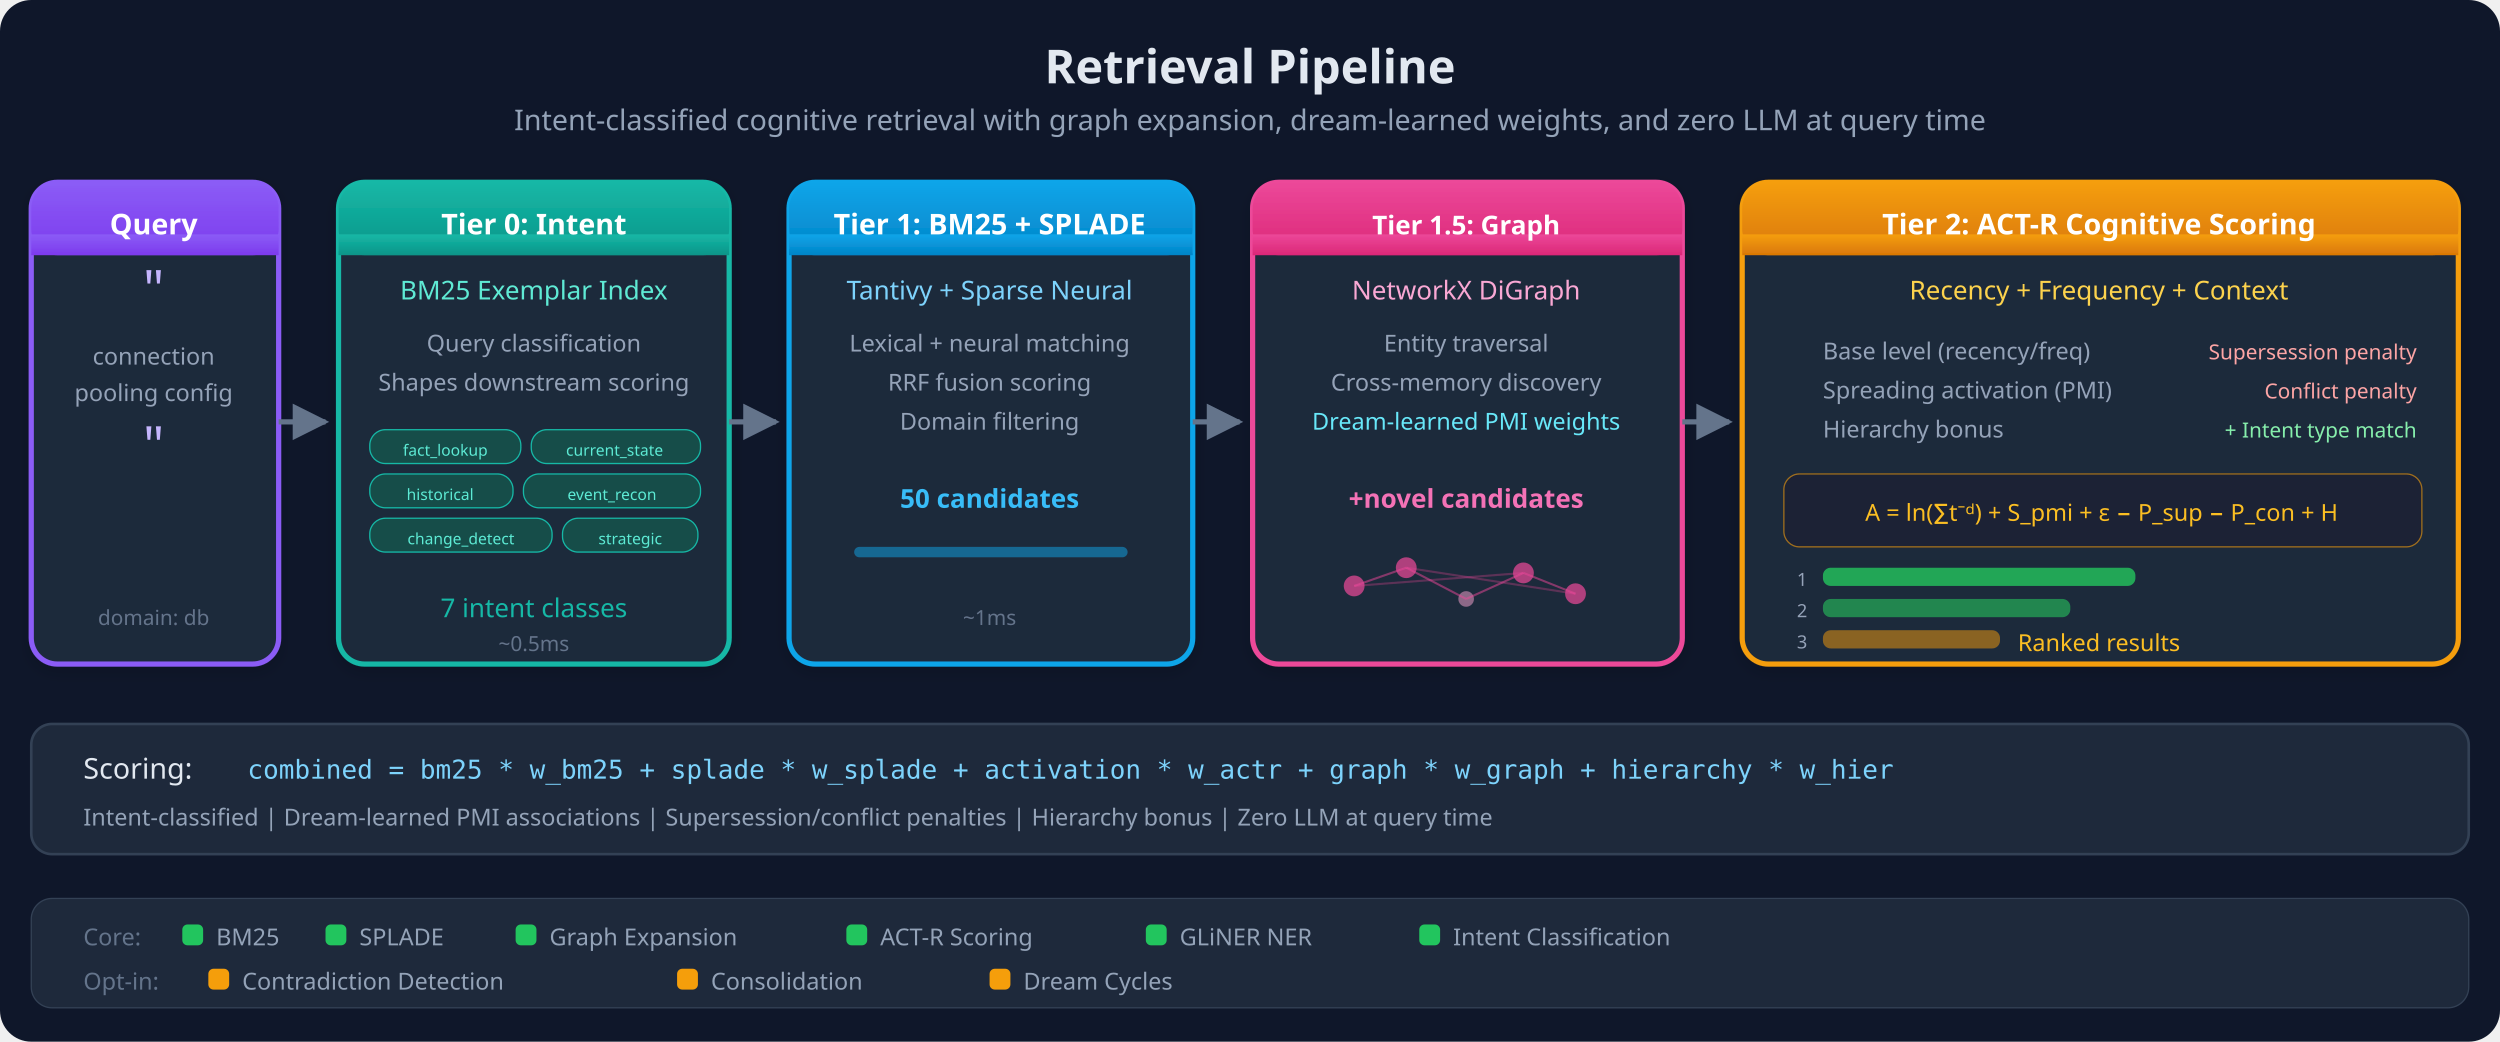
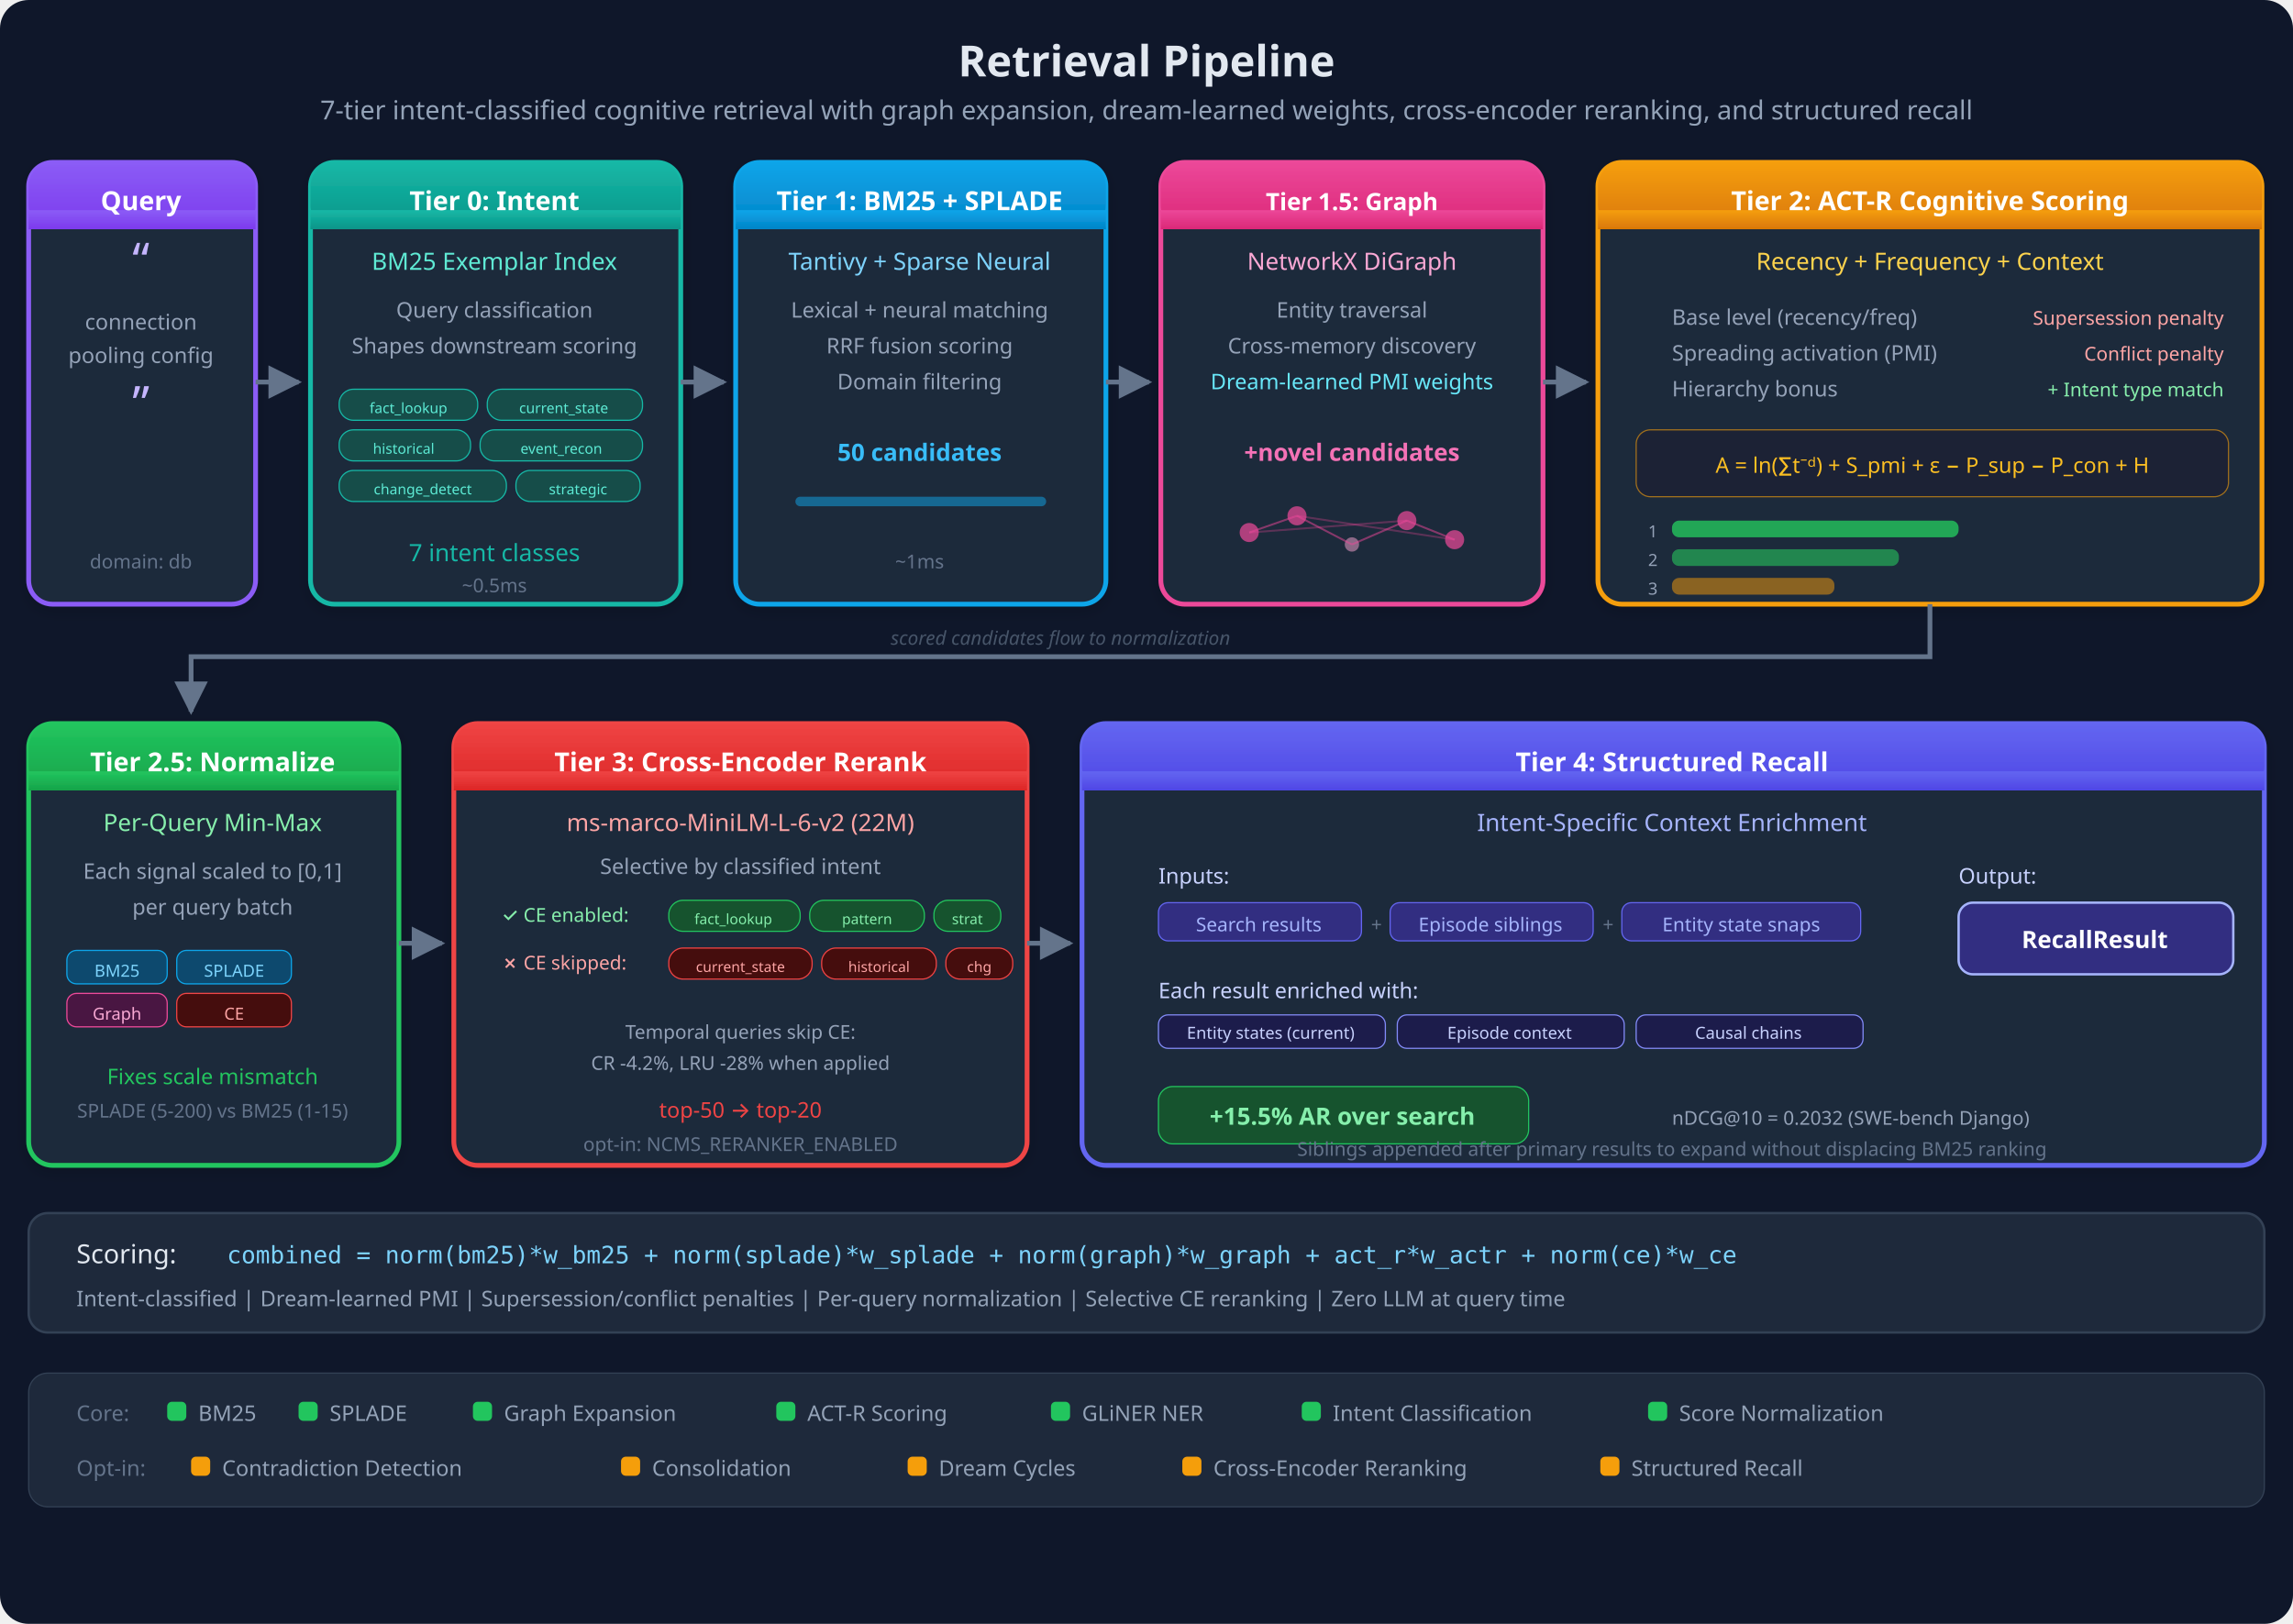
- <svg xmlns="http://www.w3.org/2000/svg" viewBox="0 0 960 400" font-family="'Segoe UI', system-ui, -apple-system, sans-serif">
+ <svg xmlns="http://www.w3.org/2000/svg" viewBox="0 0 960 680" font-family="'Segoe UI', system-ui, -apple-system, sans-serif">
  <defs>
    <linearGradient id="qGrad" x1="0" y1="0" x2="0" y2="1">
      <stop offset="0%" stop-color="#8b5cf6" />
      <stop offset="100%" stop-color="#7c3aed" />
    </linearGradient>
    <linearGradient id="t0Grad" x1="0" y1="0" x2="0" y2="1">
      <stop offset="0%" stop-color="#14b8a6" />
      <stop offset="100%" stop-color="#0d9488" />
    </linearGradient>
    <linearGradient id="t1Grad" x1="0" y1="0" x2="0" y2="1">
      <stop offset="0%" stop-color="#0ea5e9" />
      <stop offset="100%" stop-color="#0284c7" />
    </linearGradient>
    <linearGradient id="t15Grad" x1="0" y1="0" x2="0" y2="1">
      <stop offset="0%" stop-color="#ec4899" />
      <stop offset="100%" stop-color="#db2777" />
    </linearGradient>
    <linearGradient id="t2Grad" x1="0" y1="0" x2="0" y2="1">
      <stop offset="0%" stop-color="#f59e0b" />
      <stop offset="100%" stop-color="#d97706" />
+     </linearGradient>
+     <linearGradient id="t25Grad" x1="0" y1="0" x2="0" y2="1">
+       <stop offset="0%" stop-color="#22c55e" />
+       <stop offset="100%" stop-color="#16a34a" />
+     </linearGradient>
+     <linearGradient id="t3Grad" x1="0" y1="0" x2="0" y2="1">
+       <stop offset="0%" stop-color="#ef4444" />
+       <stop offset="100%" stop-color="#dc2626" />
+     </linearGradient>
+     <linearGradient id="t4Grad" x1="0" y1="0" x2="0" y2="1">
+       <stop offset="0%" stop-color="#6366f1" />
+       <stop offset="100%" stop-color="#4f46e5" />
    </linearGradient>
    <filter id="ds" x="-4%" y="-4%" width="108%" height="116%">
      <feDropShadow dx="0" dy="2" stdDeviation="3" flood-color="#000" flood-opacity="0.15" />
    </filter>
    <marker id="arrow" viewBox="0 0 10 10" refX="9" refY="5" markerWidth="7" markerHeight="7" orient="auto">
      <path d="M 0 0 L 10 5 L 0 10 z" fill="#64748b" />
    </marker>
+     <marker id="arrowDown" viewBox="0 0 10 10" refX="5" refY="9" markerWidth="7" markerHeight="7" orient="auto">
+       <path d="M 0 0 L 10 5 L 0 10 z" fill="#64748b" />
+     </marker>
  </defs>
-   <rect width="960" height="400" rx="12" fill="#0f172a" />
+   <rect width="960" height="680" rx="12" fill="#0f172a" />
  <text x="480" y="32" text-anchor="middle" fill="#e2e8f0" font-size="18" font-weight="700">Retrieval Pipeline</text>
-   <text x="480" y="50" text-anchor="middle" fill="#94a3b8" font-size="11">Intent-classified cognitive retrieval with graph expansion, dream-learned weights, and zero LLM at query time</text>
-   <g filter="url(#ds)">
-     <rect x="12" y="70" width="95" height="185" rx="10" fill="#1e293b" stroke="#8b5cf6" stroke-width="2" />
-     <rect x="12" y="70" width="95" height="28" rx="10" fill="url(#qGrad)" />
-     <rect x="12" y="90" width="95" height="8" fill="url(#qGrad)" />
-     <text x="59" y="90" text-anchor="middle" fill="white" font-size="11" font-weight="600">Query</text>
-     <text x="59" y="118" text-anchor="middle" fill="#c4b5fd" font-size="20">"</text>
-     <text x="59" y="140" text-anchor="middle" fill="#94a3b8" font-size="9">connection</text>
-     <text x="59" y="154" text-anchor="middle" fill="#94a3b8" font-size="9">pooling config</text>
-     <text x="59" y="178" text-anchor="middle" fill="#c4b5fd" font-size="20">"</text>
-     <text x="59" y="240" text-anchor="middle" fill="#64748b" font-size="8">domain: db</text>
-   </g>
-   <line x1="107" y1="162" x2="125" y2="162" stroke="#64748b" stroke-width="2" marker-end="url(#arrow)" />
-   <g filter="url(#ds)">
-     <rect x="130" y="70" width="150" height="185" rx="10" fill="#1e293b" stroke="#14b8a6" stroke-width="2" />
-     <rect x="130" y="70" width="150" height="28" rx="10" fill="url(#t0Grad)" />
-     <rect x="130" y="90" width="150" height="8" fill="url(#t0Grad)" />
-     <text x="205" y="90" text-anchor="middle" fill="white" font-size="11" font-weight="600">Tier 0: Intent</text>
-     <text x="205" y="115" text-anchor="middle" fill="#5eead4" font-size="10" font-weight="500">BM25 Exemplar Index</text>
-     <text x="205" y="135" text-anchor="middle" fill="#94a3b8" font-size="9">Query classification</text>
-     <text x="205" y="150" text-anchor="middle" fill="#94a3b8" font-size="9">Shapes downstream scoring</text>
-     <rect x="142" y="165" width="58" height="13" rx="6" fill="#134e4a" stroke="#14b8a6" stroke-width="0.5" />
-     <text x="171" y="175" text-anchor="middle" fill="#5eead4" font-size="6">fact_lookup</text>
-     <rect x="204" y="165" width="65" height="13" rx="6" fill="#134e4a" stroke="#14b8a6" stroke-width="0.5" />
-     <text x="236" y="175" text-anchor="middle" fill="#5eead4" font-size="6">current_state</text>
-     <rect x="142" y="182" width="55" height="13" rx="6" fill="#134e4a" stroke="#14b8a6" stroke-width="0.5" />
-     <text x="169" y="192" text-anchor="middle" fill="#5eead4" font-size="6">historical</text>
-     <rect x="201" y="182" width="68" height="13" rx="6" fill="#134e4a" stroke="#14b8a6" stroke-width="0.5" />
-     <text x="235" y="192" text-anchor="middle" fill="#5eead4" font-size="6">event_recon</text>
-     <rect x="142" y="199" width="70" height="13" rx="6" fill="#134e4a" stroke="#14b8a6" stroke-width="0.5" />
-     <text x="177" y="209" text-anchor="middle" fill="#5eead4" font-size="6">change_detect</text>
-     <rect x="216" y="199" width="52" height="13" rx="6" fill="#134e4a" stroke="#14b8a6" stroke-width="0.5" />
-     <text x="242" y="209" text-anchor="middle" fill="#5eead4" font-size="6">strategic</text>
-     <text x="205" y="237" text-anchor="middle" fill="#14b8a6" font-size="10" font-weight="500">7 intent classes</text>
-     <text x="205" y="250" text-anchor="middle" fill="#64748b" font-size="8">~0.5ms</text>
-   </g>
-   <line x1="280" y1="162" x2="298" y2="162" stroke="#64748b" stroke-width="2" marker-end="url(#arrow)" />
-   <g filter="url(#ds)">
-     <rect x="303" y="70" width="155" height="185" rx="10" fill="#1e293b" stroke="#0ea5e9" stroke-width="2" />
-     <rect x="303" y="70" width="155" height="28" rx="10" fill="url(#t1Grad)" />
-     <rect x="303" y="90" width="155" height="8" fill="url(#t1Grad)" />
-     <text x="380" y="90" text-anchor="middle" fill="white" font-size="11" font-weight="600">Tier 1: BM25 + SPLADE</text>
-     <text x="380" y="115" text-anchor="middle" fill="#7dd3fc" font-size="10" font-weight="500">Tantivy + Sparse Neural</text>
-     <text x="380" y="135" text-anchor="middle" fill="#94a3b8" font-size="9">Lexical + neural matching</text>
-     <text x="380" y="150" text-anchor="middle" fill="#94a3b8" font-size="9">RRF fusion scoring</text>
-     <text x="380" y="165" text-anchor="middle" fill="#94a3b8" font-size="9">Domain filtering</text>
-     <text x="380" y="195" text-anchor="middle" fill="#38bdf8" font-size="10" font-weight="600">50 candidates</text>
-     <rect x="328" y="210" width="105" height="4" rx="2" fill="#0ea5e9" opacity="0.5" />
-     <text x="380" y="240" text-anchor="middle" fill="#64748b" font-size="8">~1ms</text>
-   </g>
-   <line x1="458" y1="162" x2="476" y2="162" stroke="#64748b" stroke-width="2" marker-end="url(#arrow)" />
-   <g filter="url(#ds)">
-     <rect x="481" y="70" width="165" height="185" rx="10" fill="#1e293b" stroke="#ec4899" stroke-width="2" />
-     <rect x="481" y="70" width="165" height="28" rx="10" fill="url(#t15Grad)" />
-     <rect x="481" y="90" width="165" height="8" fill="url(#t15Grad)" />
-     <text x="563" y="90" text-anchor="middle" fill="white" font-size="10" font-weight="600">Tier 1.5: Graph</text>
-     <text x="563" y="115" text-anchor="middle" fill="#f9a8d4" font-size="10" font-weight="500">NetworkX DiGraph</text>
-     <text x="563" y="135" text-anchor="middle" fill="#94a3b8" font-size="9">Entity traversal</text>
-     <text x="563" y="150" text-anchor="middle" fill="#94a3b8" font-size="9">Cross-memory discovery</text>
-     <text x="563" y="165" text-anchor="middle" fill="#67e8f9" font-size="9" font-weight="500">Dream-learned PMI weights</text>
-     <text x="563" y="195" text-anchor="middle" fill="#f472b6" font-size="10" font-weight="600">+novel candidates</text>
-     <circle cx="520" cy="225" r="4" fill="#ec4899" opacity="0.7" />
-     <circle cx="540" cy="218" r="4" fill="#ec4899" opacity="0.7" />
-     <circle cx="563" cy="230" r="3" fill="#f9a8d4" opacity="0.5" />
-     <circle cx="585" cy="220" r="4" fill="#ec4899" opacity="0.7" />
-     <circle cx="605" cy="228" r="4" fill="#ec4899" opacity="0.7" />
-     <line x1="520" y1="225" x2="540" y2="218" stroke="#ec4899" stroke-width="0.8" opacity="0.5" />
-     <line x1="540" y1="218" x2="563" y2="230" stroke="#ec4899" stroke-width="0.8" opacity="0.5" />
-     <line x1="563" y1="230" x2="585" y2="220" stroke="#ec4899" stroke-width="0.8" opacity="0.5" />
-     <line x1="585" y1="220" x2="605" y2="228" stroke="#ec4899" stroke-width="0.8" opacity="0.5" />
-     <line x1="520" y1="225" x2="585" y2="220" stroke="#ec4899" stroke-width="0.8" opacity="0.3" />
-     <line x1="540" y1="218" x2="605" y2="228" stroke="#ec4899" stroke-width="0.8" opacity="0.3" />
-   </g>
-   <line x1="646" y1="162" x2="664" y2="162" stroke="#64748b" stroke-width="2" marker-end="url(#arrow)" />
-   <g filter="url(#ds)">
-     <rect x="669" y="70" width="275" height="185" rx="10" fill="#1e293b" stroke="#f59e0b" stroke-width="2" />
-     <rect x="669" y="70" width="275" height="28" rx="10" fill="url(#t2Grad)" />
-     <rect x="669" y="90" width="275" height="8" fill="url(#t2Grad)" />
-     <text x="806" y="90" text-anchor="middle" fill="white" font-size="11" font-weight="600">Tier 2: ACT-R Cognitive Scoring</text>
-     <text x="806" y="115" text-anchor="middle" fill="#fcd34d" font-size="10" font-weight="500">Recency + Frequency + Context</text>
-     <text x="700" y="138" fill="#94a3b8" font-size="9">Base level (recency/freq)</text>
-     <text x="700" y="153" fill="#94a3b8" font-size="9">Spreading activation (PMI)</text>
-     <text x="700" y="168" fill="#94a3b8" font-size="9">Hierarchy bonus</text>
-     <text x="928" y="138" text-anchor="end" fill="#fca5a5" font-size="8">Supersession penalty</text>
-     <text x="928" y="153" text-anchor="end" fill="#fca5a5" font-size="8">Conflict penalty</text>
-     <text x="928" y="168" text-anchor="end" fill="#86efac" font-size="8">+ Intent type match</text>
-     <rect x="685" y="182" width="245" height="28" rx="6" fill="#1a1a2e" stroke="#f59e0b" stroke-width="0.5" opacity="0.6" />
-     <text x="807" y="200" text-anchor="middle" fill="#fbbf24" font-size="9" font-weight="500">A = ln(∑t⁻ᵈ) + S_pmi + ε − P_sup − P_con + H</text>
+   <text x="480" y="50" text-anchor="middle" fill="#94a3b8" font-size="11">7-tier intent-classified cognitive retrieval with graph expansion, dream-learned weights, cross-encoder reranking, and structured recall</text>
+   <g filter="url(#ds)">
+     <rect x="12" y="68" width="95" height="185" rx="10" fill="#1e293b" stroke="#8b5cf6" stroke-width="2" />
+     <rect x="12" y="68" width="95" height="28" rx="10" fill="url(#qGrad)" />
+     <rect x="12" y="88" width="95" height="8" fill="url(#qGrad)" />
+     <text x="59" y="88" text-anchor="middle" fill="white" font-size="11" font-weight="600">Query</text>
+     <text x="59" y="116" text-anchor="middle" fill="#c4b5fd" font-size="20">“</text>
+     <text x="59" y="138" text-anchor="middle" fill="#94a3b8" font-size="9">connection</text>
+     <text x="59" y="152" text-anchor="middle" fill="#94a3b8" font-size="9">pooling config</text>
+     <text x="59" y="176" text-anchor="middle" fill="#c4b5fd" font-size="20">”</text>
+     <text x="59" y="238" text-anchor="middle" fill="#64748b" font-size="8">domain: db</text>
+   </g>
+   <line x1="107" y1="160" x2="125" y2="160" stroke="#64748b" stroke-width="2" marker-end="url(#arrow)" />
+   <g filter="url(#ds)">
+     <rect x="130" y="68" width="155" height="185" rx="10" fill="#1e293b" stroke="#14b8a6" stroke-width="2" />
+     <rect x="130" y="68" width="155" height="28" rx="10" fill="url(#t0Grad)" />
+     <rect x="130" y="88" width="155" height="8" fill="url(#t0Grad)" />
+     <text x="207" y="88" text-anchor="middle" fill="white" font-size="11" font-weight="600">Tier 0: Intent</text>
+     <text x="207" y="113" text-anchor="middle" fill="#5eead4" font-size="10" font-weight="500">BM25 Exemplar Index</text>
+     <text x="207" y="133" text-anchor="middle" fill="#94a3b8" font-size="9">Query classification</text>
+     <text x="207" y="148" text-anchor="middle" fill="#94a3b8" font-size="9">Shapes downstream scoring</text>
+     <rect x="142" y="163" width="58" height="13" rx="6" fill="#134e4a" stroke="#14b8a6" stroke-width="0.5" />
+     <text x="171" y="173" text-anchor="middle" fill="#5eead4" font-size="6">fact_lookup</text>
+     <rect x="204" y="163" width="65" height="13" rx="6" fill="#134e4a" stroke="#14b8a6" stroke-width="0.5" />
+     <text x="236" y="173" text-anchor="middle" fill="#5eead4" font-size="6">current_state</text>
+     <rect x="142" y="180" width="55" height="13" rx="6" fill="#134e4a" stroke="#14b8a6" stroke-width="0.5" />
+     <text x="169" y="190" text-anchor="middle" fill="#5eead4" font-size="6">historical</text>
+     <rect x="201" y="180" width="68" height="13" rx="6" fill="#134e4a" stroke="#14b8a6" stroke-width="0.5" />
+     <text x="235" y="190" text-anchor="middle" fill="#5eead4" font-size="6">event_recon</text>
+     <rect x="142" y="197" width="70" height="13" rx="6" fill="#134e4a" stroke="#14b8a6" stroke-width="0.5" />
+     <text x="177" y="207" text-anchor="middle" fill="#5eead4" font-size="6">change_detect</text>
+     <rect x="216" y="197" width="52" height="13" rx="6" fill="#134e4a" stroke="#14b8a6" stroke-width="0.5" />
+     <text x="242" y="207" text-anchor="middle" fill="#5eead4" font-size="6">strategic</text>
+     <text x="207" y="235" text-anchor="middle" fill="#14b8a6" font-size="10" font-weight="500">7 intent classes</text>
+     <text x="207" y="248" text-anchor="middle" fill="#64748b" font-size="8">~0.5ms</text>
+   </g>
+   <line x1="285" y1="160" x2="303" y2="160" stroke="#64748b" stroke-width="2" marker-end="url(#arrow)" />
+   <g filter="url(#ds)">
+     <rect x="308" y="68" width="155" height="185" rx="10" fill="#1e293b" stroke="#0ea5e9" stroke-width="2" />
+     <rect x="308" y="68" width="155" height="28" rx="10" fill="url(#t1Grad)" />
+     <rect x="308" y="88" width="155" height="8" fill="url(#t1Grad)" />
+     <text x="385" y="88" text-anchor="middle" fill="white" font-size="11" font-weight="600">Tier 1: BM25 + SPLADE</text>
+     <text x="385" y="113" text-anchor="middle" fill="#7dd3fc" font-size="10" font-weight="500">Tantivy + Sparse Neural</text>
+     <text x="385" y="133" text-anchor="middle" fill="#94a3b8" font-size="9">Lexical + neural matching</text>
+     <text x="385" y="148" text-anchor="middle" fill="#94a3b8" font-size="9">RRF fusion scoring</text>
+     <text x="385" y="163" text-anchor="middle" fill="#94a3b8" font-size="9">Domain filtering</text>
+     <text x="385" y="193" text-anchor="middle" fill="#38bdf8" font-size="10" font-weight="600">50 candidates</text>
+     <rect x="333" y="208" width="105" height="4" rx="2" fill="#0ea5e9" opacity="0.5" />
+     <text x="385" y="238" text-anchor="middle" fill="#64748b" font-size="8">~1ms</text>
+   </g>
+   <line x1="463" y1="160" x2="481" y2="160" stroke="#64748b" stroke-width="2" marker-end="url(#arrow)" />
+   <g filter="url(#ds)">
+     <rect x="486" y="68" width="160" height="185" rx="10" fill="#1e293b" stroke="#ec4899" stroke-width="2" />
+     <rect x="486" y="68" width="160" height="28" rx="10" fill="url(#t15Grad)" />
+     <rect x="486" y="88" width="160" height="8" fill="url(#t15Grad)" />
+     <text x="566" y="88" text-anchor="middle" fill="white" font-size="10" font-weight="600">Tier 1.5: Graph</text>
+     <text x="566" y="113" text-anchor="middle" fill="#f9a8d4" font-size="10" font-weight="500">NetworkX DiGraph</text>
+     <text x="566" y="133" text-anchor="middle" fill="#94a3b8" font-size="9">Entity traversal</text>
+     <text x="566" y="148" text-anchor="middle" fill="#94a3b8" font-size="9">Cross-memory discovery</text>
+     <text x="566" y="163" text-anchor="middle" fill="#67e8f9" font-size="9" font-weight="500">Dream-learned PMI weights</text>
+     <text x="566" y="193" text-anchor="middle" fill="#f472b6" font-size="10" font-weight="600">+novel candidates</text>
+     <circle cx="523" cy="223" r="4" fill="#ec4899" opacity="0.7" />
+     <circle cx="543" cy="216" r="4" fill="#ec4899" opacity="0.7" />
+     <circle cx="566" cy="228" r="3" fill="#f9a8d4" opacity="0.5" />
+     <circle cx="589" cy="218" r="4" fill="#ec4899" opacity="0.7" />
+     <circle cx="609" cy="226" r="4" fill="#ec4899" opacity="0.7" />
+     <line x1="523" y1="223" x2="543" y2="216" stroke="#ec4899" stroke-width="0.8" opacity="0.5" />
+     <line x1="543" y1="216" x2="566" y2="228" stroke="#ec4899" stroke-width="0.8" opacity="0.5" />
+     <line x1="566" y1="228" x2="589" y2="218" stroke="#ec4899" stroke-width="0.8" opacity="0.5" />
+     <line x1="589" y1="218" x2="609" y2="226" stroke="#ec4899" stroke-width="0.8" opacity="0.5" />
+     <line x1="523" y1="223" x2="589" y2="218" stroke="#ec4899" stroke-width="0.8" opacity="0.3" />
+     <line x1="543" y1="216" x2="609" y2="226" stroke="#ec4899" stroke-width="0.8" opacity="0.3" />
+   </g>
+   <line x1="646" y1="160" x2="664" y2="160" stroke="#64748b" stroke-width="2" marker-end="url(#arrow)" />
+   <g filter="url(#ds)">
+     <rect x="669" y="68" width="278" height="185" rx="10" fill="#1e293b" stroke="#f59e0b" stroke-width="2" />
+     <rect x="669" y="68" width="278" height="28" rx="10" fill="url(#t2Grad)" />
+     <rect x="669" y="88" width="278" height="8" fill="url(#t2Grad)" />
+     <text x="808" y="88" text-anchor="middle" fill="white" font-size="11" font-weight="600">Tier 2: ACT-R Cognitive Scoring</text>
+     <text x="808" y="113" text-anchor="middle" fill="#fcd34d" font-size="10" font-weight="500">Recency + Frequency + Context</text>
+     <text x="700" y="136" fill="#94a3b8" font-size="9">Base level (recency/freq)</text>
+     <text x="700" y="151" fill="#94a3b8" font-size="9">Spreading activation (PMI)</text>
+     <text x="700" y="166" fill="#94a3b8" font-size="9">Hierarchy bonus</text>
+     <text x="931" y="136" text-anchor="end" fill="#fca5a5" font-size="8">Supersession penalty</text>
+     <text x="931" y="151" text-anchor="end" fill="#fca5a5" font-size="8">Conflict penalty</text>
+     <text x="931" y="166" text-anchor="end" fill="#86efac" font-size="8">+ Intent type match</text>
+     <rect x="685" y="180" width="248" height="28" rx="6" fill="#1a1a2e" stroke="#f59e0b" stroke-width="0.5" opacity="0.6" />
+     <text x="809" y="198" text-anchor="middle" fill="#fbbf24" font-size="9" font-weight="500">A = ln(∑t⁻ᵈ) + S_pmi + ε − P_sup − P_con + H</text>
    <text x="690" y="225" fill="#94a3b8" font-size="7">1</text>
    <rect x="700" y="218" width="120" height="7" rx="3" fill="#22c55e" opacity="0.8" />
    <text x="690" y="237" fill="#94a3b8" font-size="7">2</text>
    <rect x="700" y="230" width="95" height="7" rx="3" fill="#22c55e" opacity="0.6" />
    <text x="690" y="249" fill="#94a3b8" font-size="7">3</text>
    <rect x="700" y="242" width="68" height="7" rx="3" fill="#f59e0b" opacity="0.5" />
-     <text x="806" y="250" text-anchor="middle" fill="#fbbf24" font-size="9" font-weight="500">Ranked results</text>
-   </g>
-   <rect x="12" y="278" width="936" height="50" rx="8" fill="#1e293b" stroke="#334155" stroke-width="1" />
-   <text x="32" y="299" fill="#e2e8f0" font-size="11" font-weight="500">Scoring:</text>
-   <text x="95" y="299" fill="#7dd3fc" font-size="10" font-family="'Fira Code', monospace">combined = bm25 * w_bm25 + splade * w_splade + activation * w_actr + graph * w_graph + hierarchy * w_hier</text>
-   <text x="32" y="317" fill="#94a3b8" font-size="9">Intent-classified | Dream-learned PMI associations | Supersession/conflict penalties | Hierarchy bonus | Zero LLM at query time</text>
-   <rect x="12" y="345" width="936" height="42" rx="8" fill="#1e293b" stroke="#334155" stroke-width="0.5" />
-   <text x="32" y="363" fill="#64748b" font-size="9" font-weight="500">Core:</text>
-   <rect x="70" y="355" width="8" height="8" rx="2" fill="#22c55e" />
-   <text x="83" y="363" fill="#94a3b8" font-size="9">BM25</text>
-   <rect x="125" y="355" width="8" height="8" rx="2" fill="#22c55e" />
-   <text x="138" y="363" fill="#94a3b8" font-size="9">SPLADE</text>
-   <rect x="198" y="355" width="8" height="8" rx="2" fill="#22c55e" />
-   <text x="211" y="363" fill="#94a3b8" font-size="9">Graph Expansion</text>
-   <rect x="325" y="355" width="8" height="8" rx="2" fill="#22c55e" />
-   <text x="338" y="363" fill="#94a3b8" font-size="9">ACT-R Scoring</text>
-   <rect x="440" y="355" width="8" height="8" rx="2" fill="#22c55e" />
-   <text x="453" y="363" fill="#94a3b8" font-size="9">GLiNER NER</text>
-   <rect x="545" y="355" width="8" height="8" rx="2" fill="#22c55e" />
-   <text x="558" y="363" fill="#94a3b8" font-size="9">Intent Classification</text>
-   <text x="32" y="380" fill="#64748b" font-size="9" font-weight="500">Opt-in:</text>
-   <rect x="80" y="372" width="8" height="8" rx="2" fill="#f59e0b" />
-   <text x="93" y="380" fill="#94a3b8" font-size="9">Contradiction Detection</text>
-   <rect x="260" y="372" width="8" height="8" rx="2" fill="#f59e0b" />
-   <text x="273" y="380" fill="#94a3b8" font-size="9">Consolidation</text>
-   <rect x="380" y="372" width="8" height="8" rx="2" fill="#f59e0b" />
-   <text x="393" y="380" fill="#94a3b8" font-size="9">Dream Cycles</text>
+   </g>
+   <path d="M 808 253 L 808 275 L 80 275 L 80 298" stroke="#64748b" stroke-width="2" fill="none" marker-end="url(#arrow)" />
+   <text x="444" y="270" text-anchor="middle" fill="#475569" font-size="8" font-style="italic">scored candidates flow to normalization</text>
+   <g filter="url(#ds)">
+     <rect x="12" y="303" width="155" height="185" rx="10" fill="#1e293b" stroke="#22c55e" stroke-width="2" />
+     <rect x="12" y="303" width="155" height="28" rx="10" fill="url(#t25Grad)" />
+     <rect x="12" y="323" width="155" height="8" fill="url(#t25Grad)" />
+     <text x="89" y="323" text-anchor="middle" fill="white" font-size="11" font-weight="600">Tier 2.5: Normalize</text>
+     <text x="89" y="348" text-anchor="middle" fill="#86efac" font-size="10" font-weight="500">Per-Query Min-Max</text>
+     <text x="89" y="368" text-anchor="middle" fill="#94a3b8" font-size="9">Each signal scaled to [0,1]</text>
+     <text x="89" y="383" text-anchor="middle" fill="#94a3b8" font-size="9">per query batch</text>
+     <rect x="28" y="398" width="42" height="14" rx="4" fill="#0c4a6e" stroke="#0ea5e9" stroke-width="0.5" />
+     <text x="49" y="409" text-anchor="middle" fill="#7dd3fc" font-size="7">BM25</text>
+     <rect x="74" y="398" width="48" height="14" rx="4" fill="#0c4a6e" stroke="#0ea5e9" stroke-width="0.5" />
+     <text x="98" y="409" text-anchor="middle" fill="#7dd3fc" font-size="7">SPLADE</text>
+     <rect x="28" y="416" width="42" height="14" rx="4" fill="#4a1942" stroke="#ec4899" stroke-width="0.5" />
+     <text x="49" y="427" text-anchor="middle" fill="#f9a8d4" font-size="7">Graph</text>
+     <rect x="74" y="416" width="48" height="14" rx="4" fill="#450a0a" stroke="#ef4444" stroke-width="0.5" />
+     <text x="98" y="427" text-anchor="middle" fill="#fca5a5" font-size="7">CE</text>
+     <text x="89" y="454" text-anchor="middle" fill="#22c55e" font-size="9" font-weight="500">Fixes scale mismatch</text>
+     <text x="89" y="468" text-anchor="middle" fill="#64748b" font-size="8">SPLADE (5-200) vs BM25 (1-15)</text>
+   </g>
+   <line x1="167" y1="395" x2="185" y2="395" stroke="#64748b" stroke-width="2" marker-end="url(#arrow)" />
+   <g filter="url(#ds)">
+     <rect x="190" y="303" width="240" height="185" rx="10" fill="#1e293b" stroke="#ef4444" stroke-width="2" />
+     <rect x="190" y="303" width="240" height="28" rx="10" fill="url(#t3Grad)" />
+     <rect x="190" y="323" width="240" height="8" fill="url(#t3Grad)" />
+     <text x="310" y="323" text-anchor="middle" fill="white" font-size="11" font-weight="600">Tier 3: Cross-Encoder Rerank</text>
+     <text x="310" y="348" text-anchor="middle" fill="#fca5a5" font-size="10" font-weight="500">ms-marco-MiniLM-L-6-v2 (22M)</text>
+     <text x="310" y="366" text-anchor="middle" fill="#94a3b8" font-size="9">Selective by classified intent</text>
+     <text x="210" y="386" fill="#86efac" font-size="8" font-weight="500">✓ CE enabled:</text>
+     <rect x="280" y="377" width="55" height="13" rx="6" fill="#14532d" stroke="#22c55e" stroke-width="0.5" />
+     <text x="307" y="387" text-anchor="middle" fill="#86efac" font-size="6">fact_lookup</text>
+     <rect x="339" y="377" width="48" height="13" rx="6" fill="#14532d" stroke="#22c55e" stroke-width="0.5" />
+     <text x="363" y="387" text-anchor="middle" fill="#86efac" font-size="6">pattern</text>
+     <rect x="391" y="377" width="28" height="13" rx="6" fill="#14532d" stroke="#22c55e" stroke-width="0.5" />
+     <text x="405" y="387" text-anchor="middle" fill="#86efac" font-size="6">strat</text>
+     <text x="210" y="406" fill="#fca5a5" font-size="8" font-weight="500">✗ CE skipped:</text>
+     <rect x="280" y="397" width="60" height="13" rx="6" fill="#450a0a" stroke="#ef4444" stroke-width="0.5" />
+     <text x="310" y="407" text-anchor="middle" fill="#fca5a5" font-size="6">current_state</text>
+     <rect x="344" y="397" width="48" height="13" rx="6" fill="#450a0a" stroke="#ef4444" stroke-width="0.5" />
+     <text x="368" y="407" text-anchor="middle" fill="#fca5a5" font-size="6">historical</text>
+     <rect x="396" y="397" width="28" height="13" rx="6" fill="#450a0a" stroke="#ef4444" stroke-width="0.5" />
+     <text x="410" y="407" text-anchor="middle" fill="#fca5a5" font-size="6">chg</text>
+     <text x="310" y="435" text-anchor="middle" fill="#94a3b8" font-size="8">Temporal queries skip CE:</text>
+     <text x="310" y="448" text-anchor="middle" fill="#94a3b8" font-size="8">CR -4.2%, LRU -28% when applied</text>
+     <text x="310" y="468" text-anchor="middle" fill="#ef4444" font-size="9" font-weight="500">top-50 → top-20</text>
+     <text x="310" y="482" text-anchor="middle" fill="#64748b" font-size="8">opt-in: NCMS_RERANKER_ENABLED</text>
+   </g>
+   <line x1="430" y1="395" x2="448" y2="395" stroke="#64748b" stroke-width="2" marker-end="url(#arrow)" />
+   <g filter="url(#ds)">
+     <rect x="453" y="303" width="495" height="185" rx="10" fill="#1e293b" stroke="#6366f1" stroke-width="2" />
+     <rect x="453" y="303" width="495" height="28" rx="10" fill="url(#t4Grad)" />
+     <rect x="453" y="323" width="495" height="8" fill="url(#t4Grad)" />
+     <text x="700" y="323" text-anchor="middle" fill="white" font-size="11" font-weight="600">Tier 4: Structured Recall</text>
+     <text x="700" y="348" text-anchor="middle" fill="#a5b4fc" font-size="10" font-weight="500">Intent-Specific Context Enrichment</text>
+     <text x="485" y="370" fill="#c7d2fe" font-size="9" font-weight="500">Inputs:</text>
+     <rect x="485" y="378" width="85" height="16" rx="4" fill="#312e81" stroke="#6366f1" stroke-width="0.5" />
+     <text x="527" y="390" text-anchor="middle" fill="#a5b4fc" font-size="8">Search results</text>
+     <text x="574" y="390" fill="#64748b" font-size="8">+</text>
+     <rect x="582" y="378" width="85" height="16" rx="4" fill="#312e81" stroke="#6366f1" stroke-width="0.5" />
+     <text x="624" y="390" text-anchor="middle" fill="#a5b4fc" font-size="8">Episode siblings</text>
+     <text x="671" y="390" fill="#64748b" font-size="8">+</text>
+     <rect x="679" y="378" width="100" height="16" rx="4" fill="#312e81" stroke="#6366f1" stroke-width="0.5" />
+     <text x="729" y="390" text-anchor="middle" fill="#a5b4fc" font-size="8">Entity state snaps</text>
+     <text x="485" y="418" fill="#c7d2fe" font-size="9" font-weight="500">Each result enriched with:</text>
+     <rect x="485" y="425" width="95" height="14" rx="4" fill="#1e1b4b" stroke="#818cf8" stroke-width="0.5" />
+     <text x="532" y="435" text-anchor="middle" fill="#c7d2fe" font-size="7">Entity states (current)</text>
+     <rect x="585" y="425" width="95" height="14" rx="4" fill="#1e1b4b" stroke="#818cf8" stroke-width="0.5" />
+     <text x="632" y="435" text-anchor="middle" fill="#c7d2fe" font-size="7">Episode context</text>
+     <rect x="685" y="425" width="95" height="14" rx="4" fill="#1e1b4b" stroke="#818cf8" stroke-width="0.5" />
+     <text x="732" y="435" text-anchor="middle" fill="#c7d2fe" font-size="7">Causal chains</text>
+     <text x="820" y="370" fill="#c7d2fe" font-size="9" font-weight="500">Output:</text>
+     <rect x="820" y="378" width="115" height="30" rx="6" fill="#312e81" stroke="#a5b4fc" stroke-width="1" />
+     <text x="877" y="397" text-anchor="middle" fill="white" font-size="10" font-weight="600">RecallResult</text>
+     <rect x="485" y="455" width="155" height="24" rx="6" fill="#14532d" stroke="#22c55e" stroke-width="0.5" />
+     <text x="562" y="471" text-anchor="middle" fill="#86efac" font-size="10" font-weight="600">+15.5% AR over search</text>
+     <text x="700" y="471" fill="#94a3b8" font-size="8">nDCG@10 = 0.2032 (SWE-bench Django)</text>
+     <text x="700" y="484" text-anchor="middle" fill="#64748b" font-size="8">Siblings appended after primary results to expand without displacing BM25 ranking</text>
+   </g>
+   <rect x="12" y="508" width="936" height="50" rx="8" fill="#1e293b" stroke="#334155" stroke-width="1" />
+   <text x="32" y="529" fill="#e2e8f0" font-size="11" font-weight="500">Scoring:</text>
+   <text x="95" y="529" fill="#7dd3fc" font-size="10" font-family="'Fira Code', monospace">combined = norm(bm25)*w_bm25 + norm(splade)*w_splade + norm(graph)*w_graph + act_r*w_actr + norm(ce)*w_ce</text>
+   <text x="32" y="547" fill="#94a3b8" font-size="9">Intent-classified | Dream-learned PMI | Supersession/conflict penalties | Per-query normalization | Selective CE reranking | Zero LLM at query time</text>
+   <rect x="12" y="575" width="936" height="56" rx="8" fill="#1e293b" stroke="#334155" stroke-width="0.5" />
+   <text x="32" y="595" fill="#64748b" font-size="9" font-weight="500">Core:</text>
+   <rect x="70" y="587" width="8" height="8" rx="2" fill="#22c55e" />
+   <text x="83" y="595" fill="#94a3b8" font-size="9">BM25</text>
+   <rect x="125" y="587" width="8" height="8" rx="2" fill="#22c55e" />
+   <text x="138" y="595" fill="#94a3b8" font-size="9">SPLADE</text>
+   <rect x="198" y="587" width="8" height="8" rx="2" fill="#22c55e" />
+   <text x="211" y="595" fill="#94a3b8" font-size="9">Graph Expansion</text>
+   <rect x="325" y="587" width="8" height="8" rx="2" fill="#22c55e" />
+   <text x="338" y="595" fill="#94a3b8" font-size="9">ACT-R Scoring</text>
+   <rect x="440" y="587" width="8" height="8" rx="2" fill="#22c55e" />
+   <text x="453" y="595" fill="#94a3b8" font-size="9">GLiNER NER</text>
+   <rect x="545" y="587" width="8" height="8" rx="2" fill="#22c55e" />
+   <text x="558" y="595" fill="#94a3b8" font-size="9">Intent Classification</text>
+   <rect x="690" y="587" width="8" height="8" rx="2" fill="#22c55e" />
+   <text x="703" y="595" fill="#94a3b8" font-size="9">Score Normalization</text>
+   <text x="32" y="618" fill="#64748b" font-size="9" font-weight="500">Opt-in:</text>
+   <rect x="80" y="610" width="8" height="8" rx="2" fill="#f59e0b" />
+   <text x="93" y="618" fill="#94a3b8" font-size="9">Contradiction Detection</text>
+   <rect x="260" y="610" width="8" height="8" rx="2" fill="#f59e0b" />
+   <text x="273" y="618" fill="#94a3b8" font-size="9">Consolidation</text>
+   <rect x="380" y="610" width="8" height="8" rx="2" fill="#f59e0b" />
+   <text x="393" y="618" fill="#94a3b8" font-size="9">Dream Cycles</text>
+   <rect x="495" y="610" width="8" height="8" rx="2" fill="#f59e0b" />
+   <text x="508" y="618" fill="#94a3b8" font-size="9">Cross-Encoder Reranking</text>
+   <rect x="670" y="610" width="8" height="8" rx="2" fill="#f59e0b" />
+   <text x="683" y="618" fill="#94a3b8" font-size="9">Structured Recall</text>
</svg>
